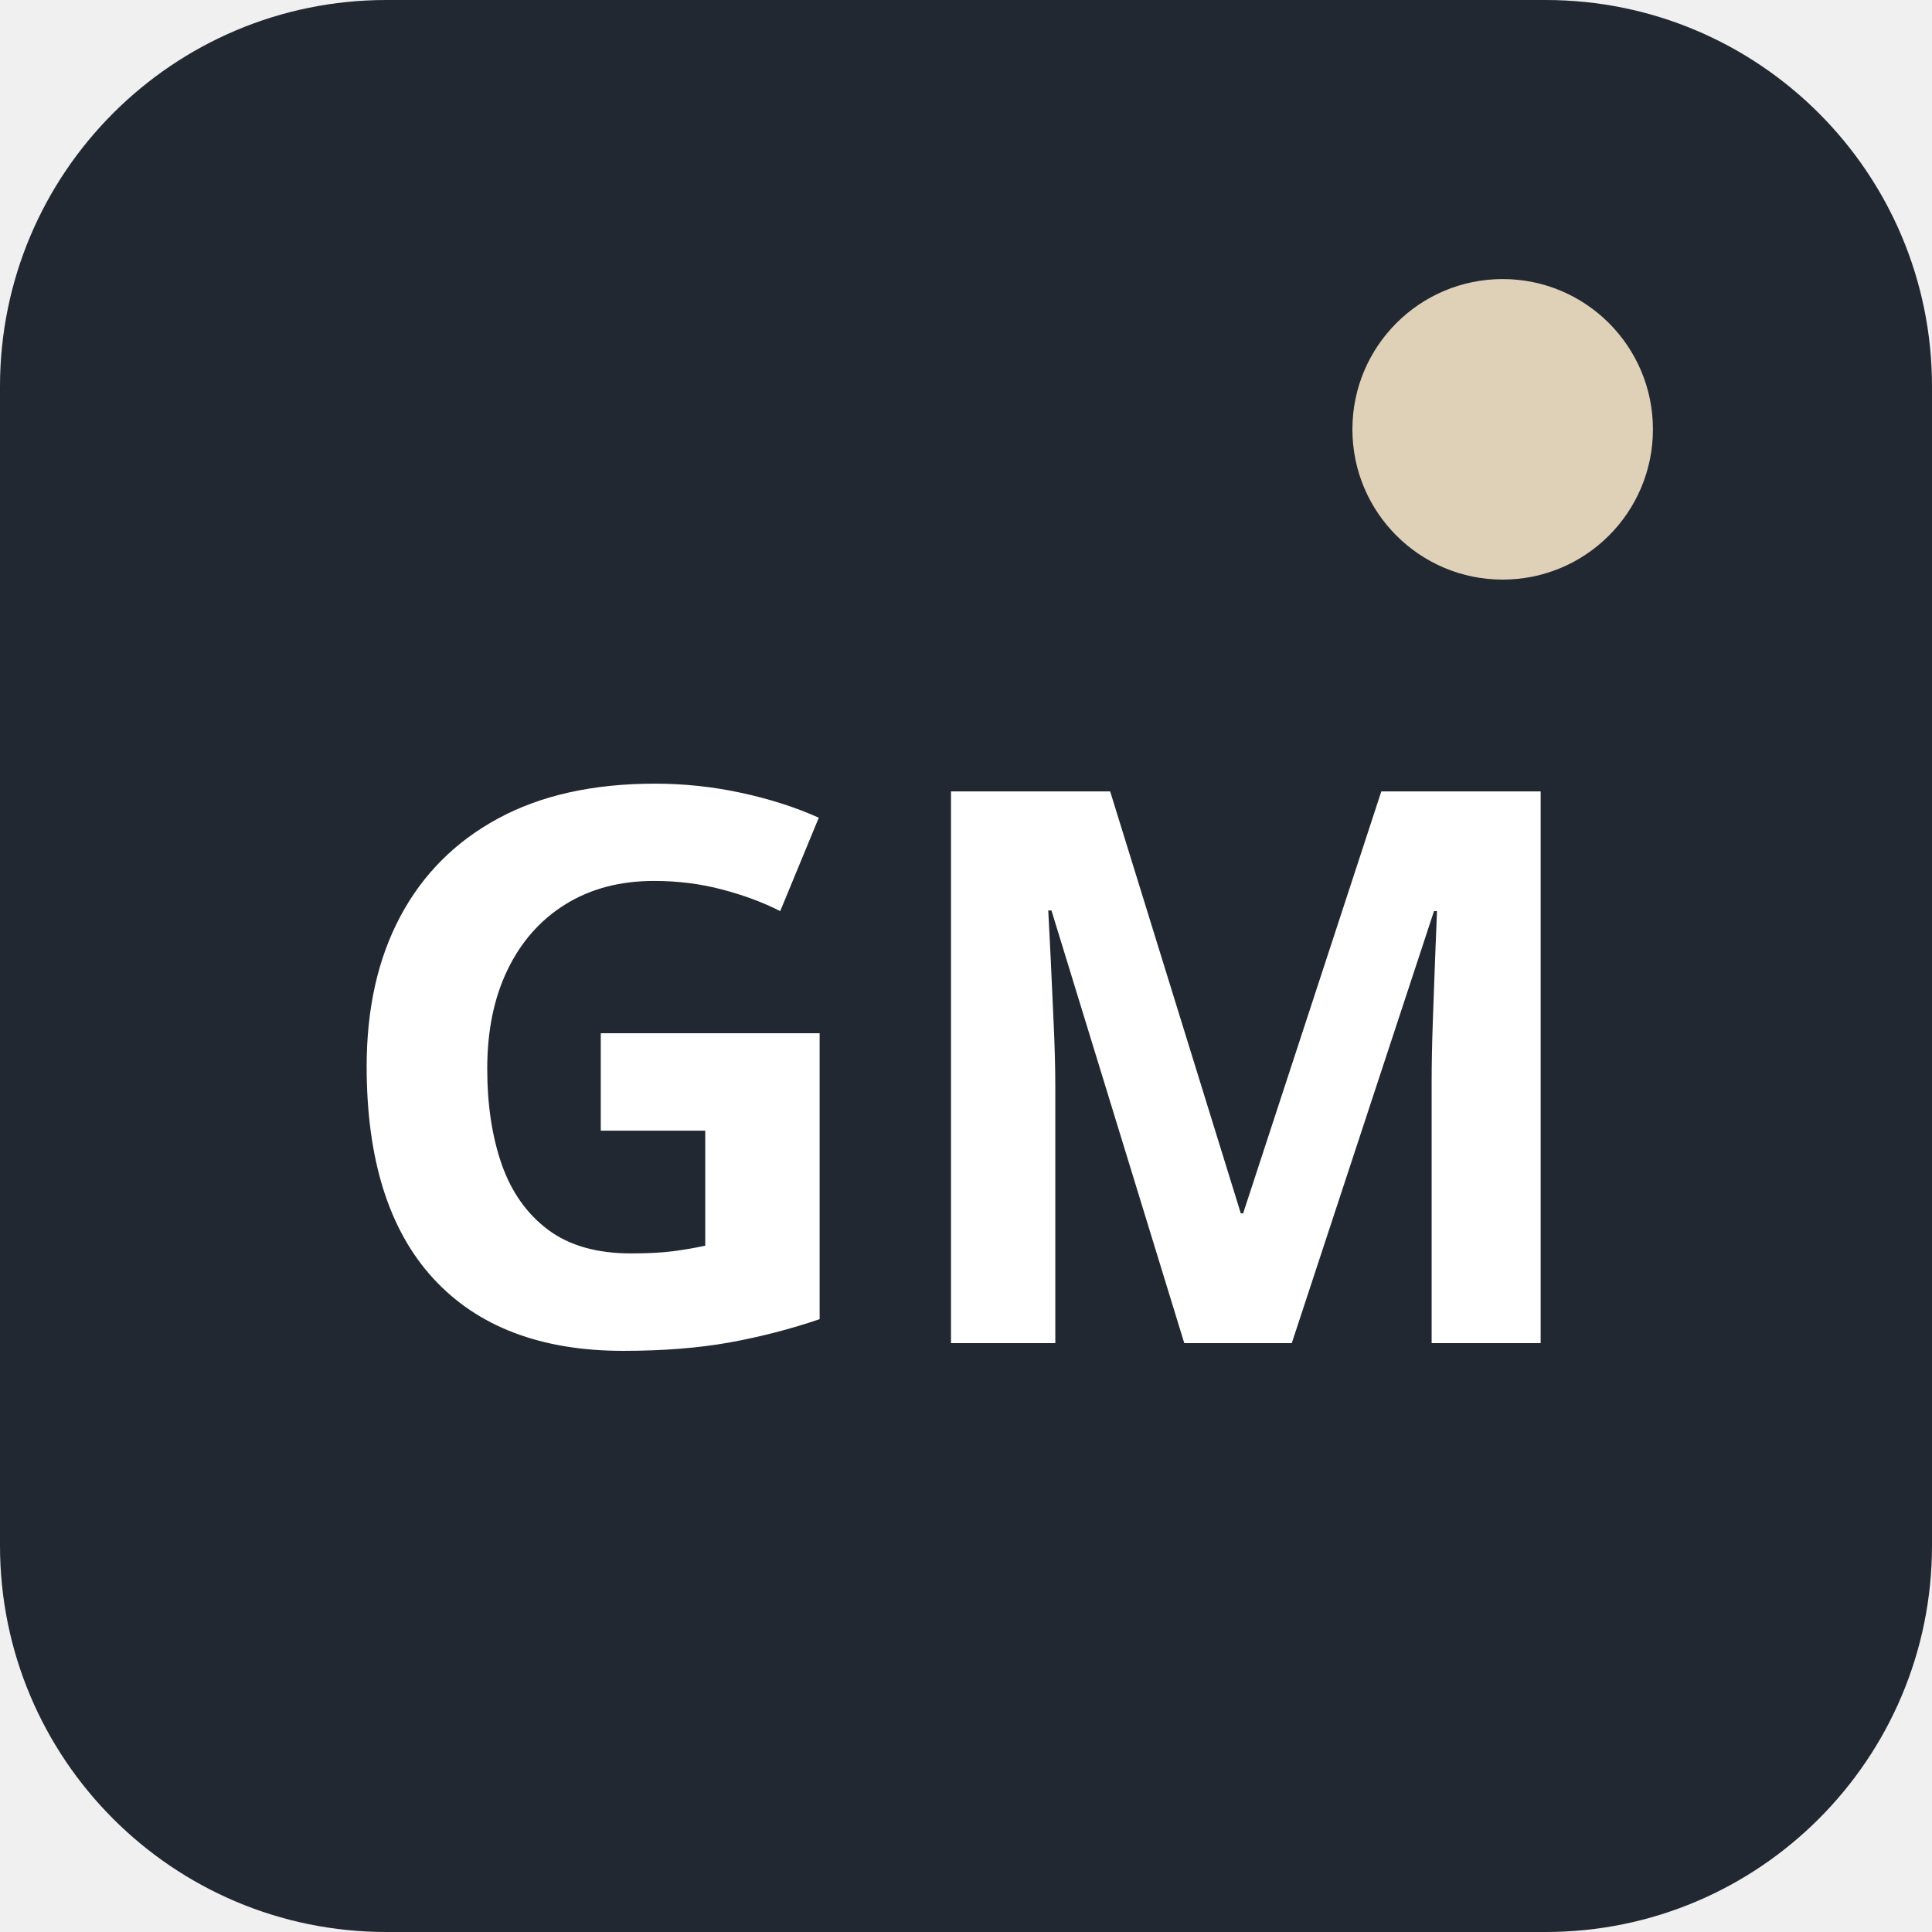
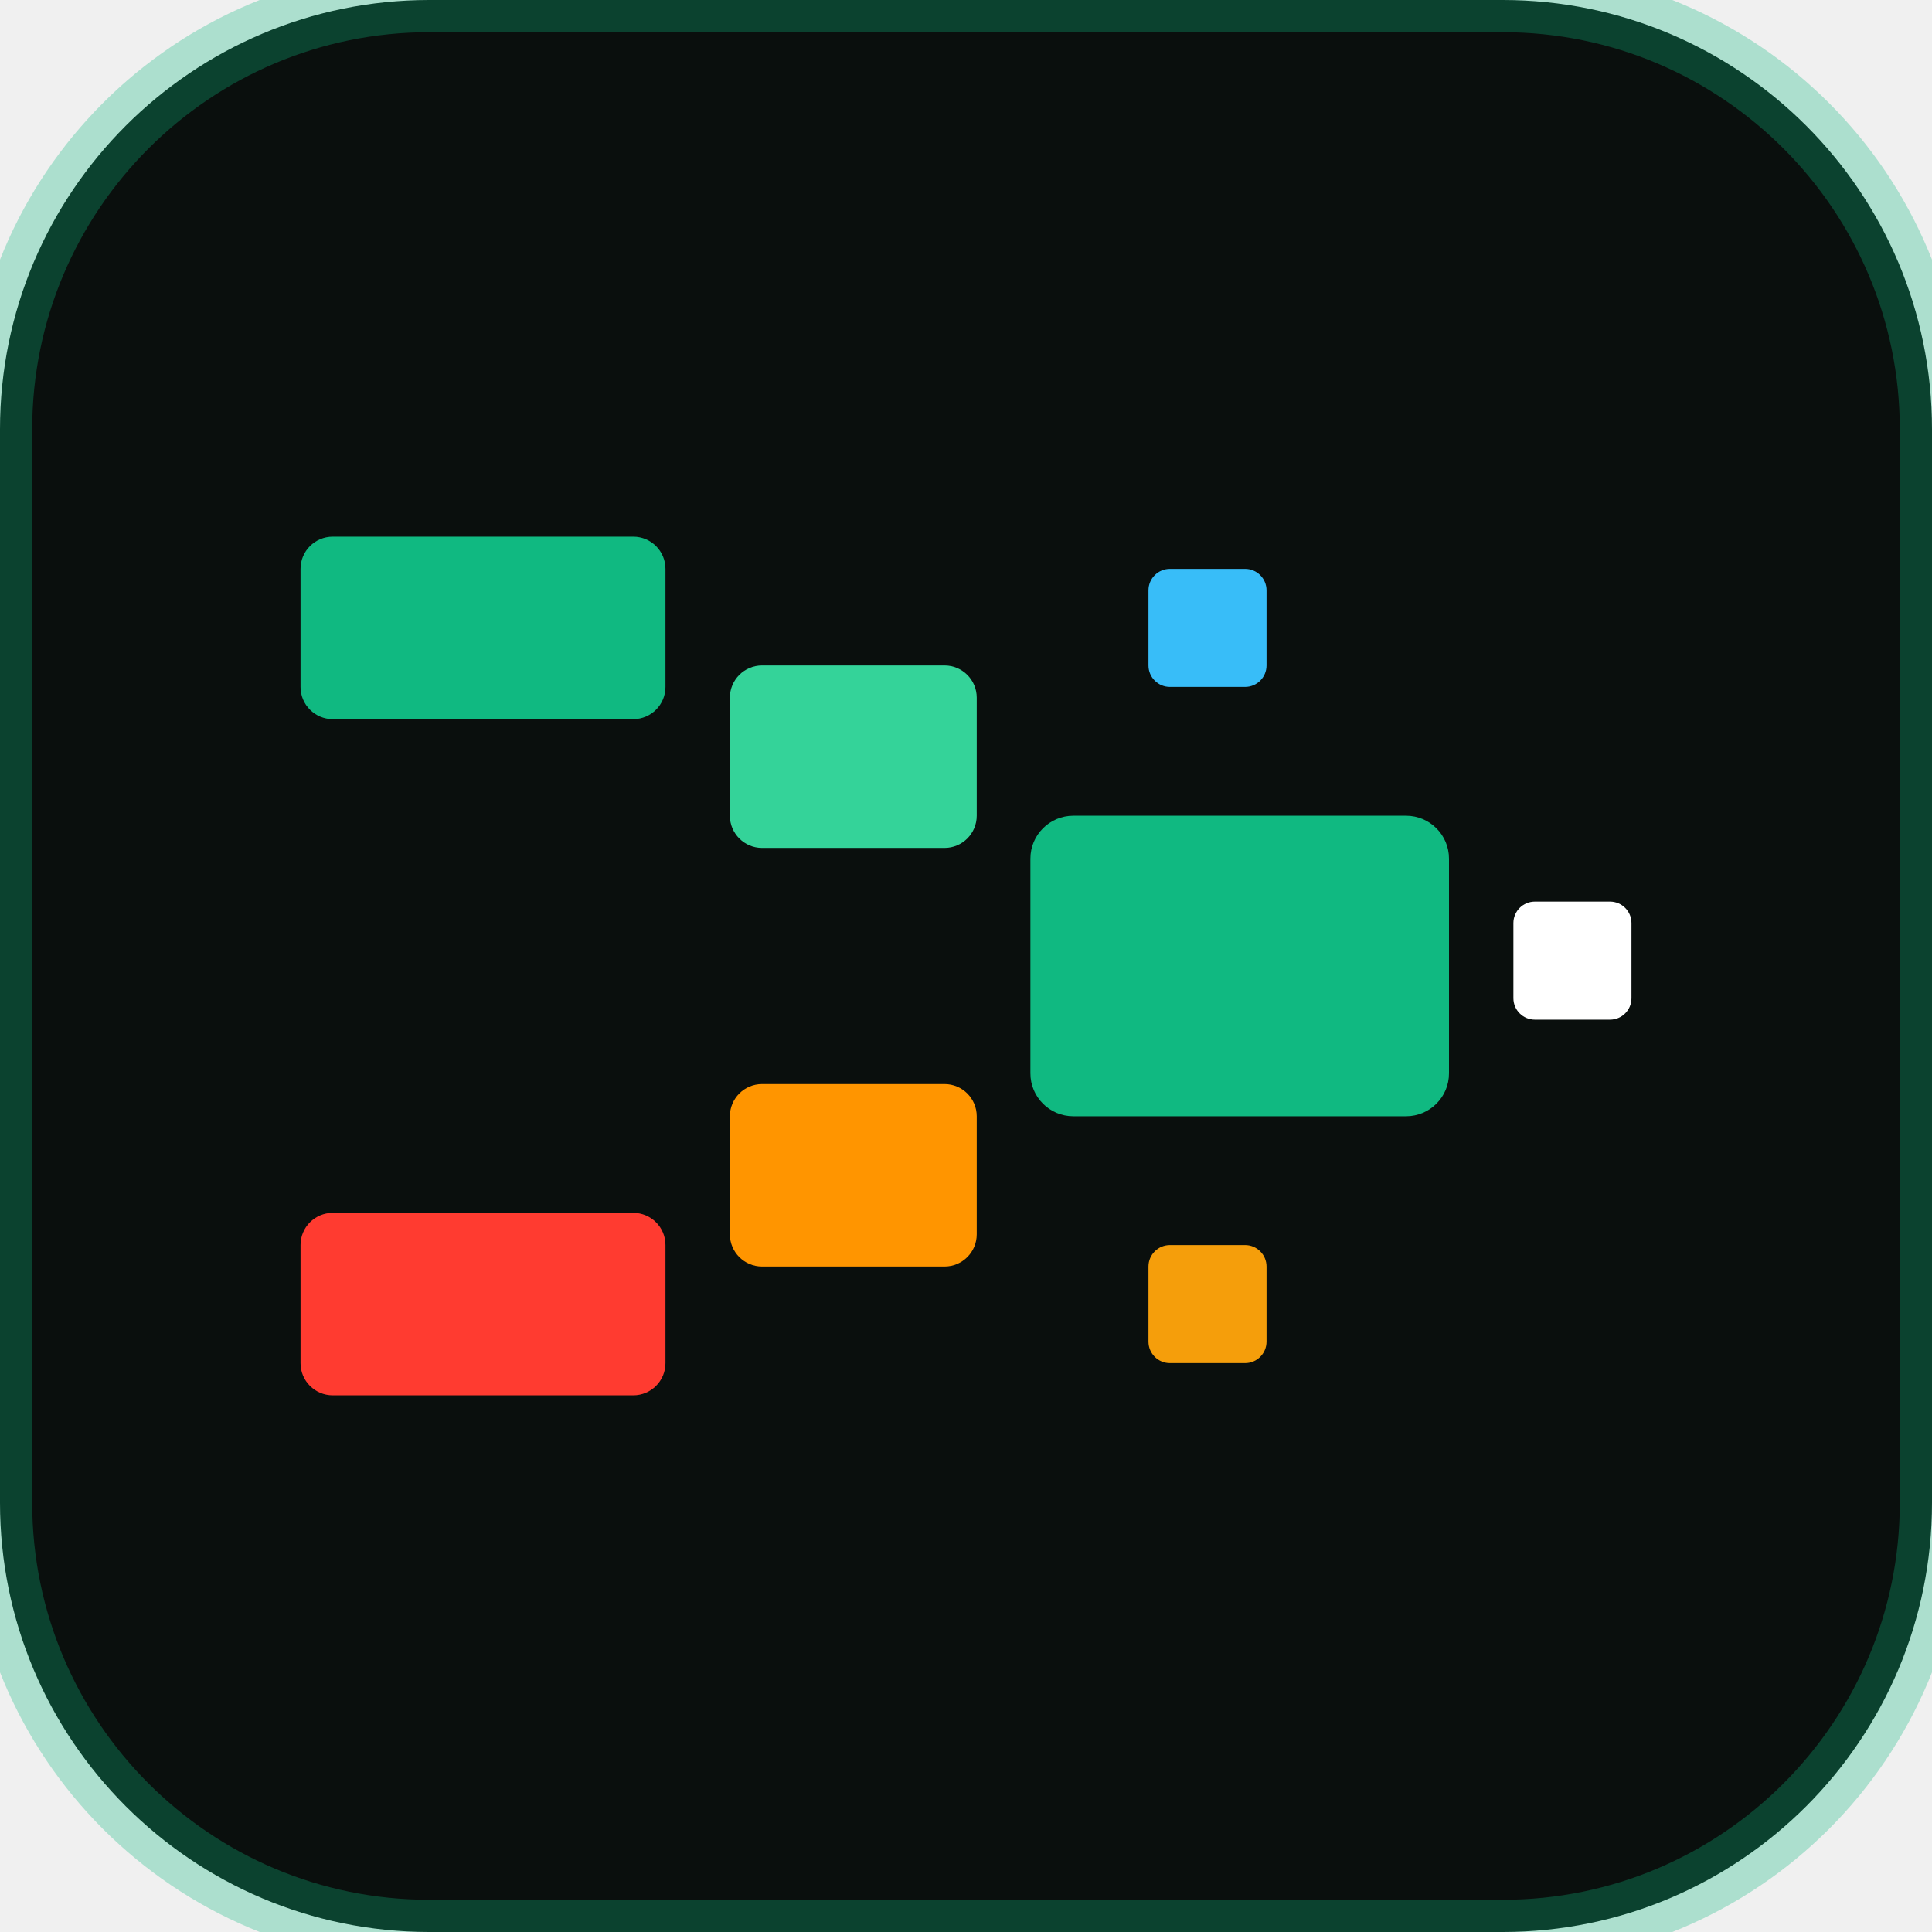
- <svg xmlns="http://www.w3.org/2000/svg" viewBox="0 0 180 180" width="180" height="180">
-   <rect width="180" height="180" rx="36" fill="#222831" />
-   <text x="50%" y="54%" dominant-baseline="central" text-anchor="middle" font-family="'Space Grotesk', sans-serif" font-size="72" font-weight="700" fill="#ffffff">GM</text>
-   <circle cx="140" cy="40" r="14" fill="#dfd0b8" />
+ <svg xmlns="http://www.w3.org/2000/svg" viewBox="0 0 180 180" width="180" height="180" fill="none">
+   <rect width="180" height="180" rx="40" fill="#0a0f0d" stroke="rgba(16,185,129,0.3)" stroke-width="6" />
+   <rect x="28" y="50" width="34" height="17" rx="3" fill="#10b981" />
+   <rect x="68" y="62" width="23" height="17" rx="3" fill="#34d399" />
+   <rect x="28" y="113" width="34" height="17" rx="3" fill="#ff3b30" />
+   <rect x="68" y="101" width="23" height="17" rx="3" fill="#ff9500" />
+   <rect x="96" y="76" width="39" height="28" rx="4" fill="#10b981" />
+   <rect x="141" y="84" width="11" height="11" rx="2" fill="#ffffff" />
+   <rect x="107" y="53" width="11" height="11" rx="2" fill="#38bdf8" />
+   <rect x="107" y="116" width="11" height="11" rx="2" fill="#f59e0b" />
</svg>
